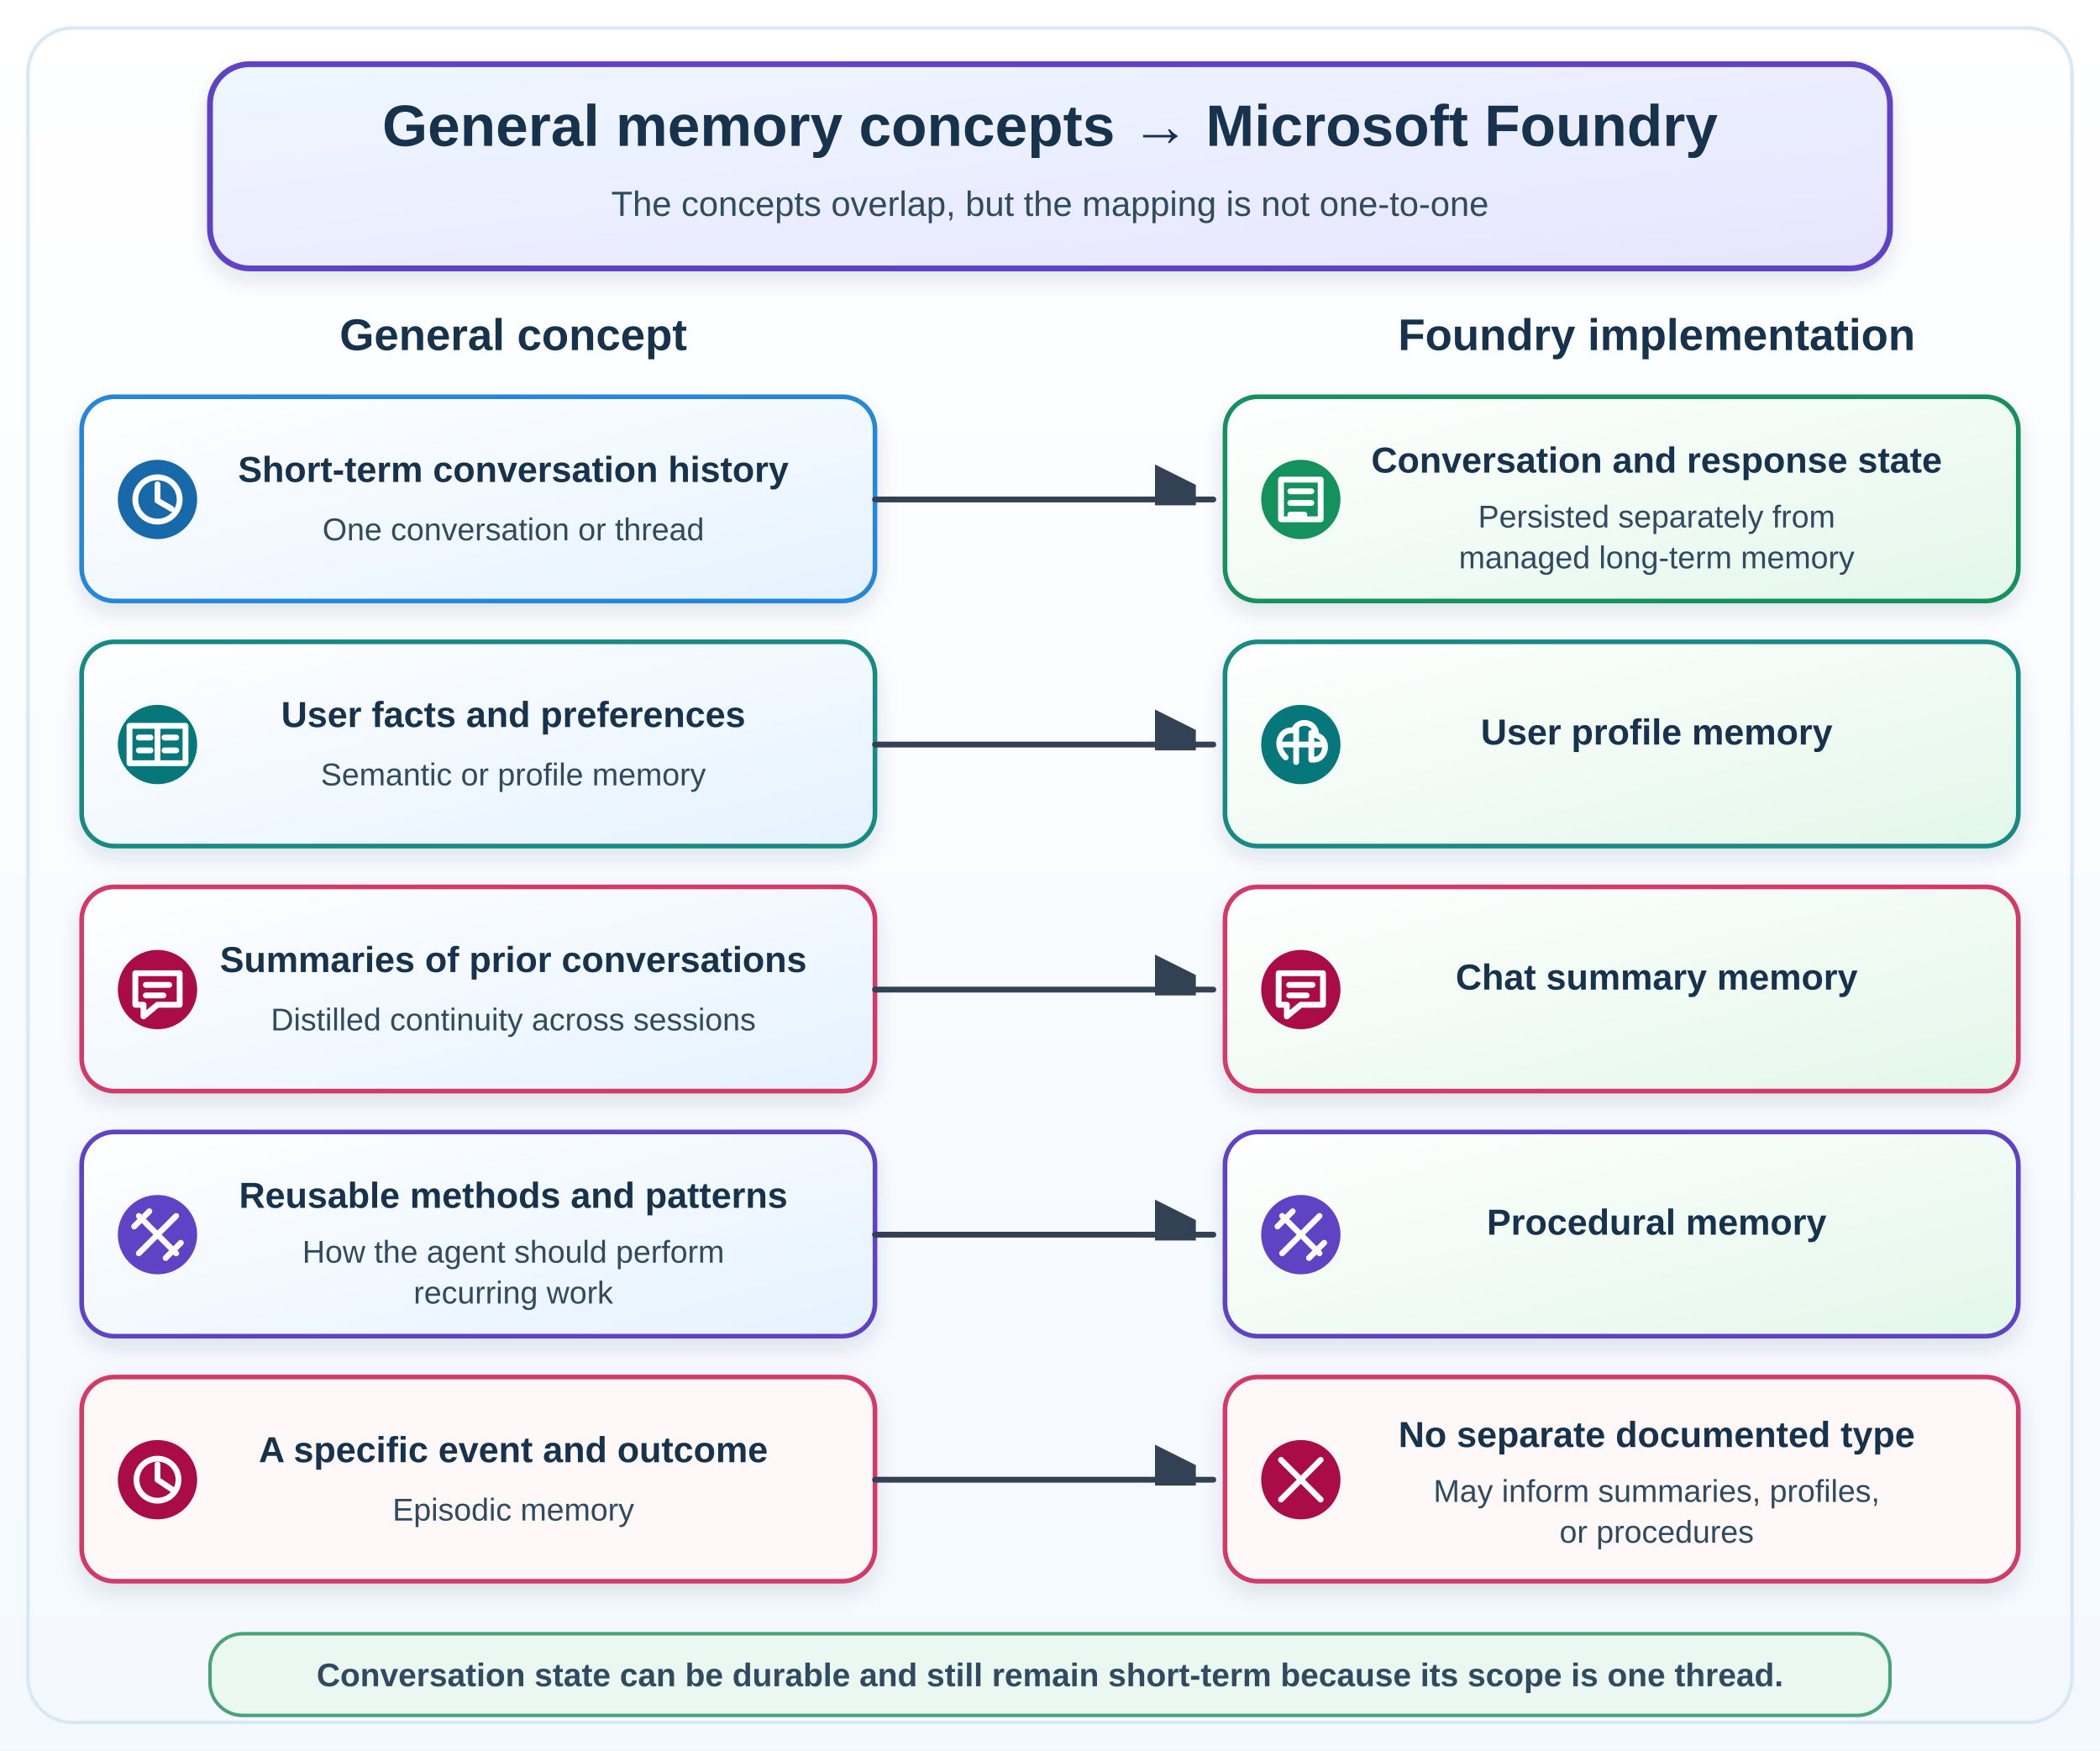
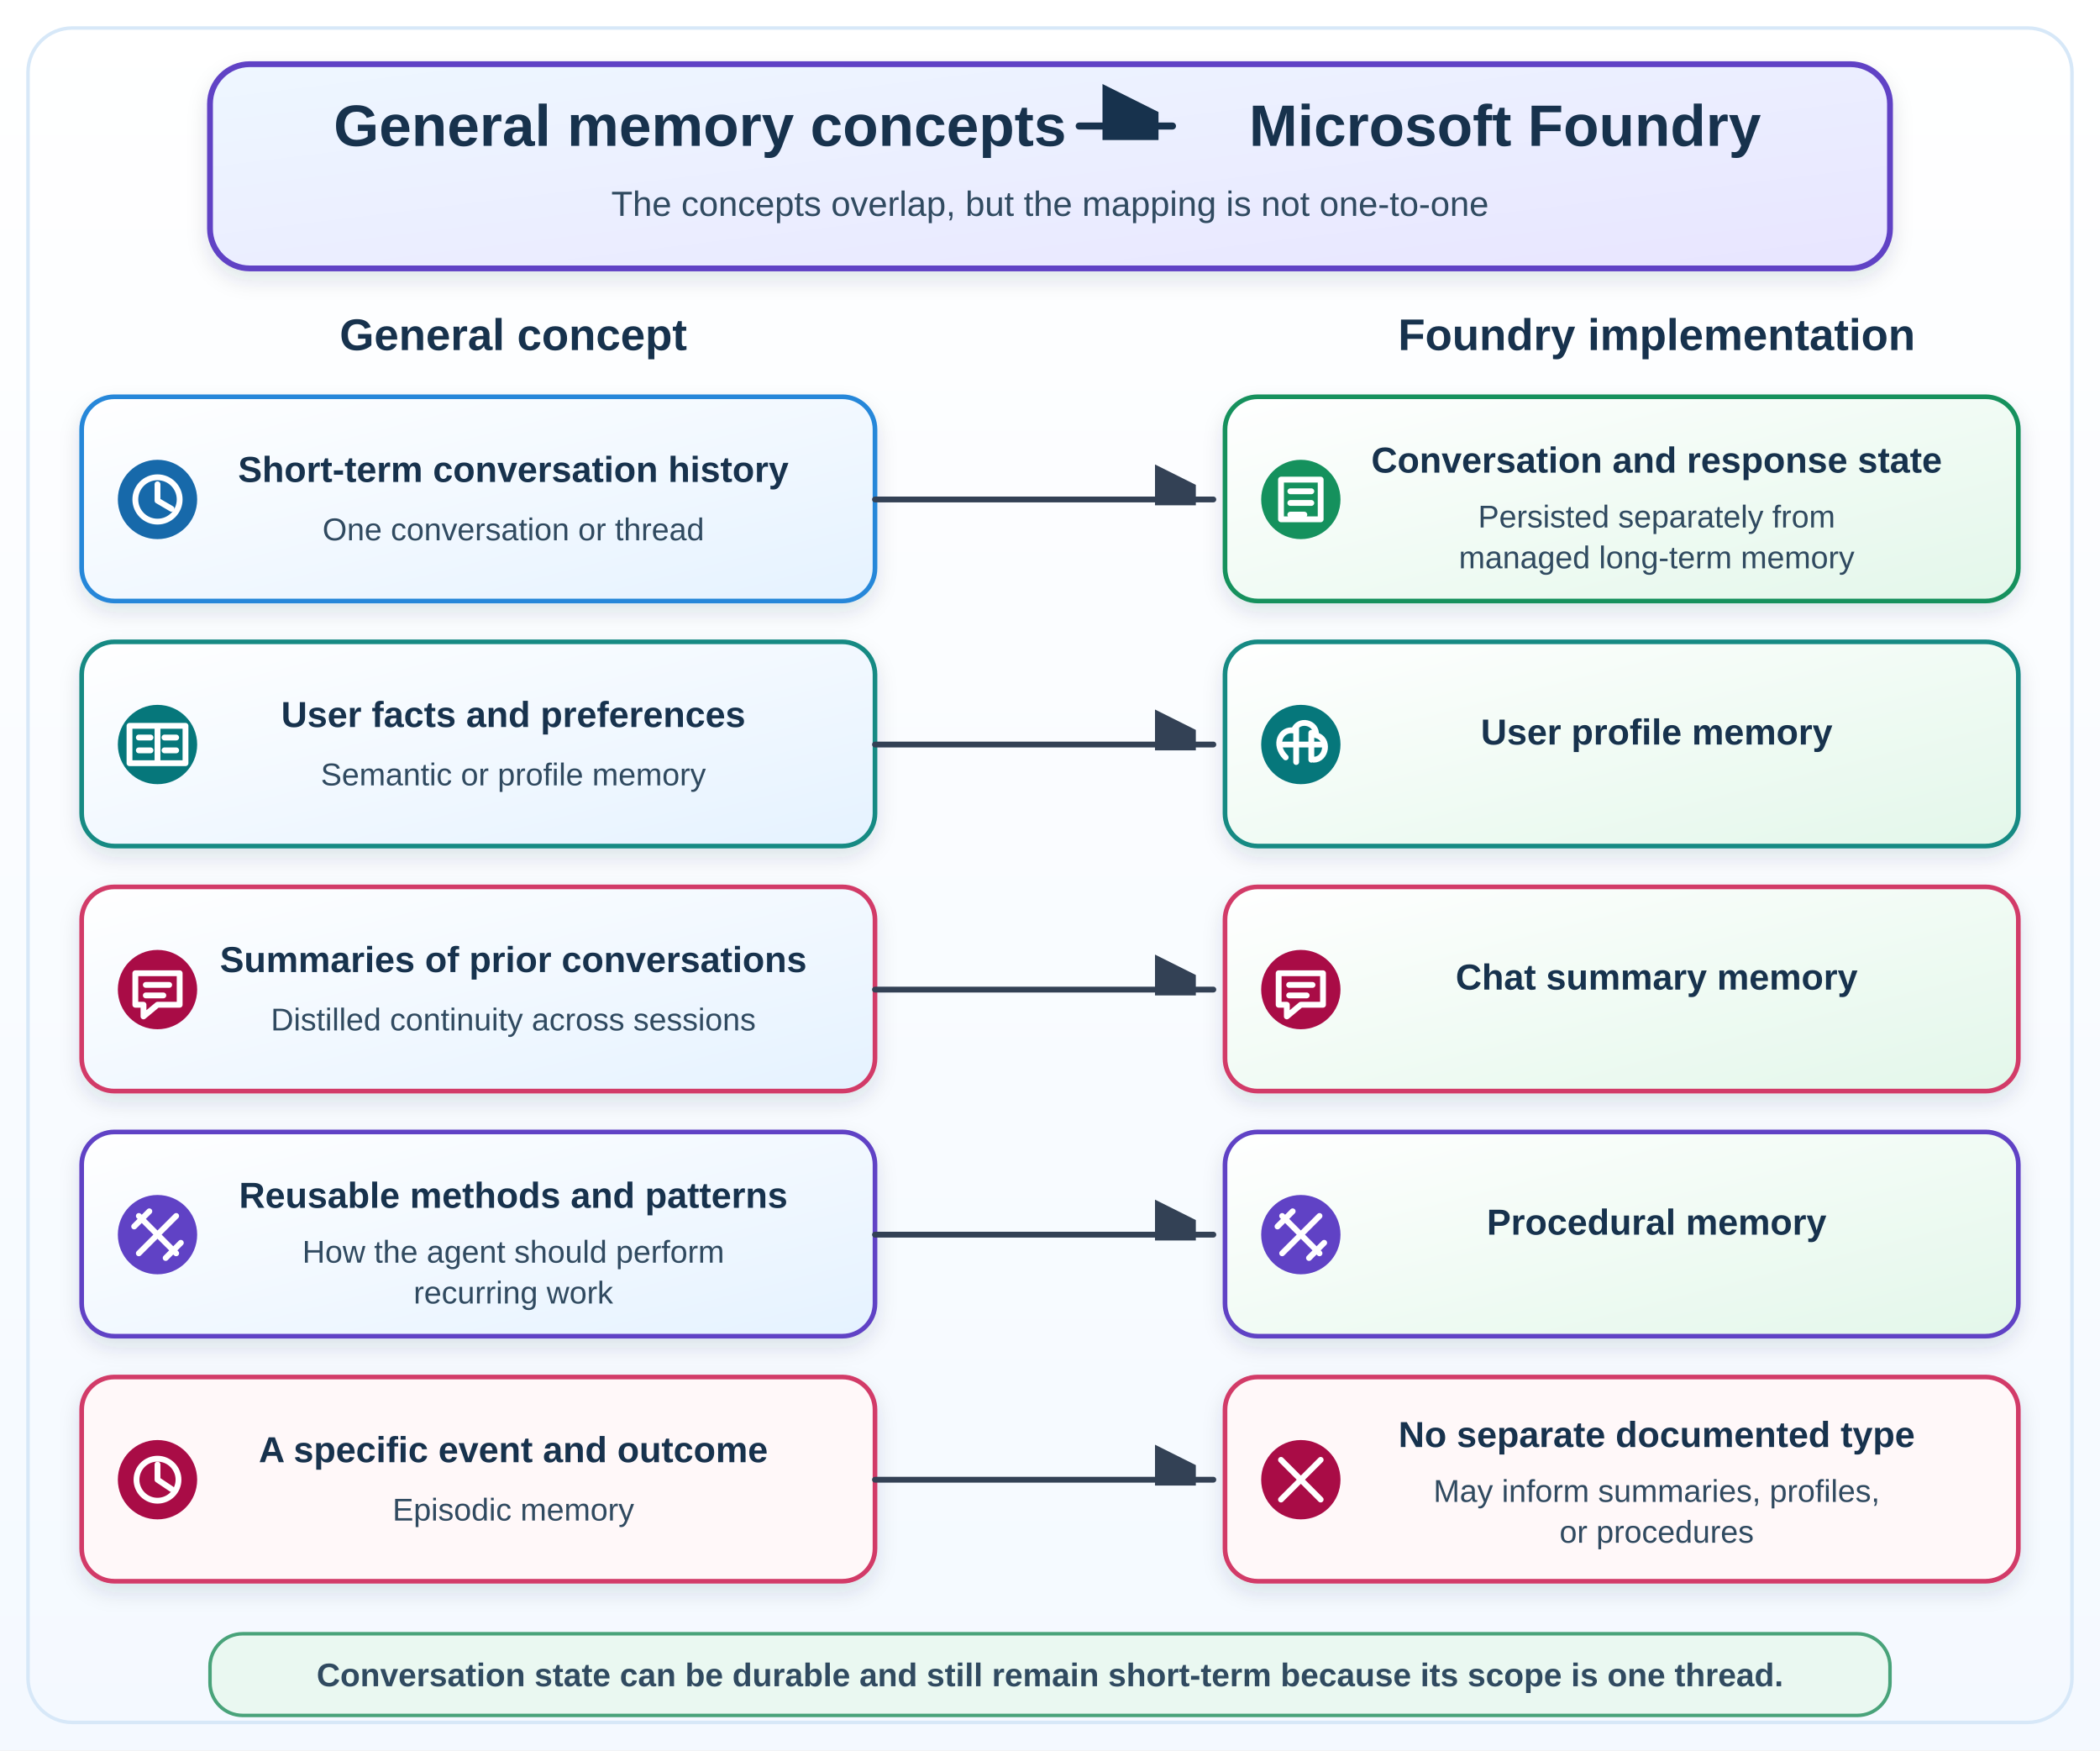
<svg xmlns="http://www.w3.org/2000/svg" width="1800" height="1500" viewBox="0 0 1800 1500">
  <style>
    .title { font: 700 50px Arial, sans-serif; fill: #17324D; }
    .subtitle { font: 400 30px Arial, sans-serif; fill: #304A60; }
    .column { font: 700 38px Arial, sans-serif; fill: #17324D; }
    .row-title { font: 700 31px Arial, sans-serif; fill: #17324D; }
    .row-label { font: 400 27px Arial, sans-serif; fill: #304A60; }
    .note { font: 600 28px Arial, sans-serif; fill: #304A60; }
    .line { stroke: #334155; stroke-width: 5; fill: none; stroke-linecap: round; stroke-linejoin: round; }
+     .title-arrow { stroke: #17324D; stroke-width: 6; fill: none; stroke-linecap: round; }
    .icon { fill: none; stroke: #FFFFFF; stroke-width: 5; stroke-linecap: round; stroke-linejoin: round; }
  </style>
  <defs>
    <linearGradient id="page" x1="0" y1="0" x2="0" y2="1">
      <stop offset="0" stop-color="#FFFFFF" />
      <stop offset="1" stop-color="#F4F9FF" />
    </linearGradient>
    <linearGradient id="left" x1="0" y1="0" x2="1" y2="1">
      <stop offset="0" stop-color="#FFFFFF" />
      <stop offset="1" stop-color="#E5F2FF" />
    </linearGradient>
    <linearGradient id="right" x1="0" y1="0" x2="1" y2="1">
      <stop offset="0" stop-color="#FFFFFF" />
      <stop offset="1" stop-color="#E3F7EA" />
    </linearGradient>
    <linearGradient id="header" x1="0" y1="0" x2="1" y2="1">
      <stop offset="0" stop-color="#EEF7FF" />
      <stop offset="1" stop-color="#E8E5FF" />
    </linearGradient>
    <filter id="shadow" x="-10%" y="-15%" width="120%" height="140%">
      <feDropShadow dx="0" dy="8" stdDeviation="9" flood-color="#17324D" flood-opacity="0.12" />
    </filter>
    <marker id="arrow" markerWidth="7" markerHeight="7" refX="10" refY="6" orient="auto">
      <path d="M 0 0 L 12 6 L 0 12 z" fill="#334155" />
    </marker>
+     <marker id="title-arrow" markerWidth="8" markerHeight="8" refX="10" refY="6" orient="auto">
+       <path d="M 0 0 L 12 6 L 0 12 z" fill="#17324D" />
+     </marker>
  </defs>
  <rect width="100%" height="100%" fill="url(#page)" />
  <rect x="24" y="24" width="1752" height="1452" rx="38" fill="none" stroke="#D7E8F8" stroke-width="3" />
  <rect x="180" y="55" width="1440" height="175" rx="34" fill="url(#header)" stroke="#6042C5" stroke-width="5" filter="url(#shadow)" />
-   <text x="900" y="125" text-anchor="middle" class="title">General memory concepts → Microsoft Foundry</text>
+   <text x="600" y="125" text-anchor="middle" class="title">General memory concepts</text>
+   <path d="M925 108 L1005 108" class="title-arrow" marker-end="url(#title-arrow)" />
+   <text x="1290" y="125" text-anchor="middle" class="title">Microsoft Foundry</text>
  <text x="900" y="185" text-anchor="middle" class="subtitle">The concepts overlap, but the mapping is not one-to-one</text>
  <text x="440" y="300" text-anchor="middle" class="column">General concept</text>
  <text x="1420" y="300" text-anchor="middle" class="column">Foundry implementation</text>
  <rect x="70" y="340" width="680" height="175" rx="28" fill="url(#left)" stroke="#2587D9" stroke-width="4" filter="url(#shadow)" />
  <circle cx="135" cy="428" r="34" fill="#1769AA" />
  <circle cx="135" cy="428" r="19" class="icon" />
  <path d="M135 415 V429 L147 436" class="icon" />
  <text x="440" y="413" text-anchor="middle" class="row-title">Short-term conversation history</text>
  <text x="440" y="463" text-anchor="middle" class="row-label">One conversation or thread</text>
  <rect x="1050" y="340" width="680" height="175" rx="28" fill="url(#right)" stroke="#15915D" stroke-width="4" filter="url(#shadow)" />
  <circle cx="1115" cy="428" r="34" fill="#15915D" />
  <path d="M1098 411 H1132 V445 H1098 Z M1106 421 H1124 M1106 431 H1124 M1106 441 H1118" class="icon" />
  <text x="1420" y="405" text-anchor="middle" class="row-title">Conversation and response state</text>
  <text x="1420" y="452" text-anchor="middle" class="row-label">Persisted separately from</text>
  <text x="1420" y="487" text-anchor="middle" class="row-label">managed long-term memory</text>
  <path d="M750 428 L1040 428" class="line" marker-end="url(#arrow)" />
  <rect x="70" y="550" width="680" height="175" rx="28" fill="url(#left)" stroke="#138A83" stroke-width="4" filter="url(#shadow)" />
  <circle cx="135" cy="638" r="34" fill="#06777B" />
  <path d="M111 622 H159 V654 H111 Z M135 622 V654 M119 632 H129 M141 632 H151 M119 643 H129 M141 643 H151" class="icon" />
  <text x="440" y="623" text-anchor="middle" class="row-title">User facts and preferences</text>
  <text x="440" y="673" text-anchor="middle" class="row-label">Semantic or profile memory</text>
  <rect x="1050" y="550" width="680" height="175" rx="28" fill="url(#right)" stroke="#138A83" stroke-width="4" filter="url(#shadow)" />
  <circle cx="1115" cy="638" r="34" fill="#06777B" />
  <path d="M1102 649 C1091 638 1098 624 1109 626 C1113 615 1129 619 1128 630 C1140 633 1137 651 1126 651 M1111 623 V653 M1124 628 V651 M1100 638 H1134" class="icon" />
  <text x="1420" y="638" text-anchor="middle" class="row-title">User profile memory</text>
  <path d="M750 638 L1040 638" class="line" marker-end="url(#arrow)" />
  <rect x="70" y="760" width="680" height="175" rx="28" fill="url(#left)" stroke="#D23B68" stroke-width="4" filter="url(#shadow)" />
  <circle cx="135" cy="848" r="34" fill="#A90C46" />
  <path d="M116 834 H154 V861 H135 L123 871 V861 H116 Z M125 844 H145 M125 853 H140" class="icon" />
  <text x="440" y="833" text-anchor="middle" class="row-title">Summaries of prior conversations</text>
  <text x="440" y="883" text-anchor="middle" class="row-label">Distilled continuity across sessions</text>
  <rect x="1050" y="760" width="680" height="175" rx="28" fill="url(#right)" stroke="#D23B68" stroke-width="4" filter="url(#shadow)" />
  <circle cx="1115" cy="848" r="34" fill="#A90C46" />
  <path d="M1096 834 H1134 V861 H1115 L1103 871 V861 H1096 Z M1105 844 H1125 M1105 853 H1120" class="icon" />
  <text x="1420" y="848" text-anchor="middle" class="row-title">Chat summary memory</text>
  <path d="M750 848 L1040 848" class="line" marker-end="url(#arrow)" />
  <rect x="70" y="970" width="680" height="175" rx="28" fill="url(#left)" stroke="#6042C5" stroke-width="4" filter="url(#shadow)" />
  <circle cx="135" cy="1058" r="34" fill="#6042C5" />
  <path d="M119 1042 L151 1074 M151 1042 L119 1074 M128 1038 L115 1051 M155 1065 L142 1078" class="icon" />
  <text x="440" y="1035" text-anchor="middle" class="row-title">Reusable methods and patterns</text>
  <text x="440" y="1082" text-anchor="middle" class="row-label">How the agent should perform</text>
  <text x="440" y="1117" text-anchor="middle" class="row-label">recurring work</text>
  <rect x="1050" y="970" width="680" height="175" rx="28" fill="url(#right)" stroke="#6042C5" stroke-width="4" filter="url(#shadow)" />
  <circle cx="1115" cy="1058" r="34" fill="#6042C5" />
  <path d="M1099 1042 L1131 1074 M1131 1042 L1099 1074 M1108 1038 L1095 1051 M1135 1065 L1122 1078" class="icon" />
  <text x="1420" y="1058" text-anchor="middle" class="row-title">Procedural memory</text>
  <path d="M750 1058 L1040 1058" class="line" marker-end="url(#arrow)" />
  <rect x="70" y="1180" width="680" height="175" rx="28" fill="#FFF8F9" stroke="#D23B68" stroke-width="4" filter="url(#shadow)" />
  <circle cx="135" cy="1268" r="34" fill="#A90C46" />
  <circle cx="135" cy="1268" r="18" class="icon" />
  <path d="M135 1255 V1268 L147 1276" class="icon" />
  <text x="440" y="1253" text-anchor="middle" class="row-title">A specific event and outcome</text>
  <text x="440" y="1303" text-anchor="middle" class="row-label">Episodic memory</text>
  <rect x="1050" y="1180" width="680" height="175" rx="28" fill="#FFF8F9" stroke="#D23B68" stroke-width="4" filter="url(#shadow)" />
  <circle cx="1115" cy="1268" r="34" fill="#A90C46" />
  <path d="M1098 1251 L1132 1285 M1132 1251 L1098 1285" class="icon" />
  <text x="1420" y="1240" text-anchor="middle" class="row-title">No separate documented type</text>
  <text x="1420" y="1287" text-anchor="middle" class="row-label">May inform summaries, profiles,</text>
  <text x="1420" y="1322" text-anchor="middle" class="row-label">or procedures</text>
  <path d="M750 1268 L1040 1268" class="line" marker-end="url(#arrow)" />
  <rect x="180" y="1400" width="1440" height="70" rx="28" fill="#EAF8F1" stroke="#49A37A" stroke-width="3" />
  <text x="900" y="1445" text-anchor="middle" class="note">Conversation state can be durable and still remain short-term because its scope is one thread.</text>
</svg>
